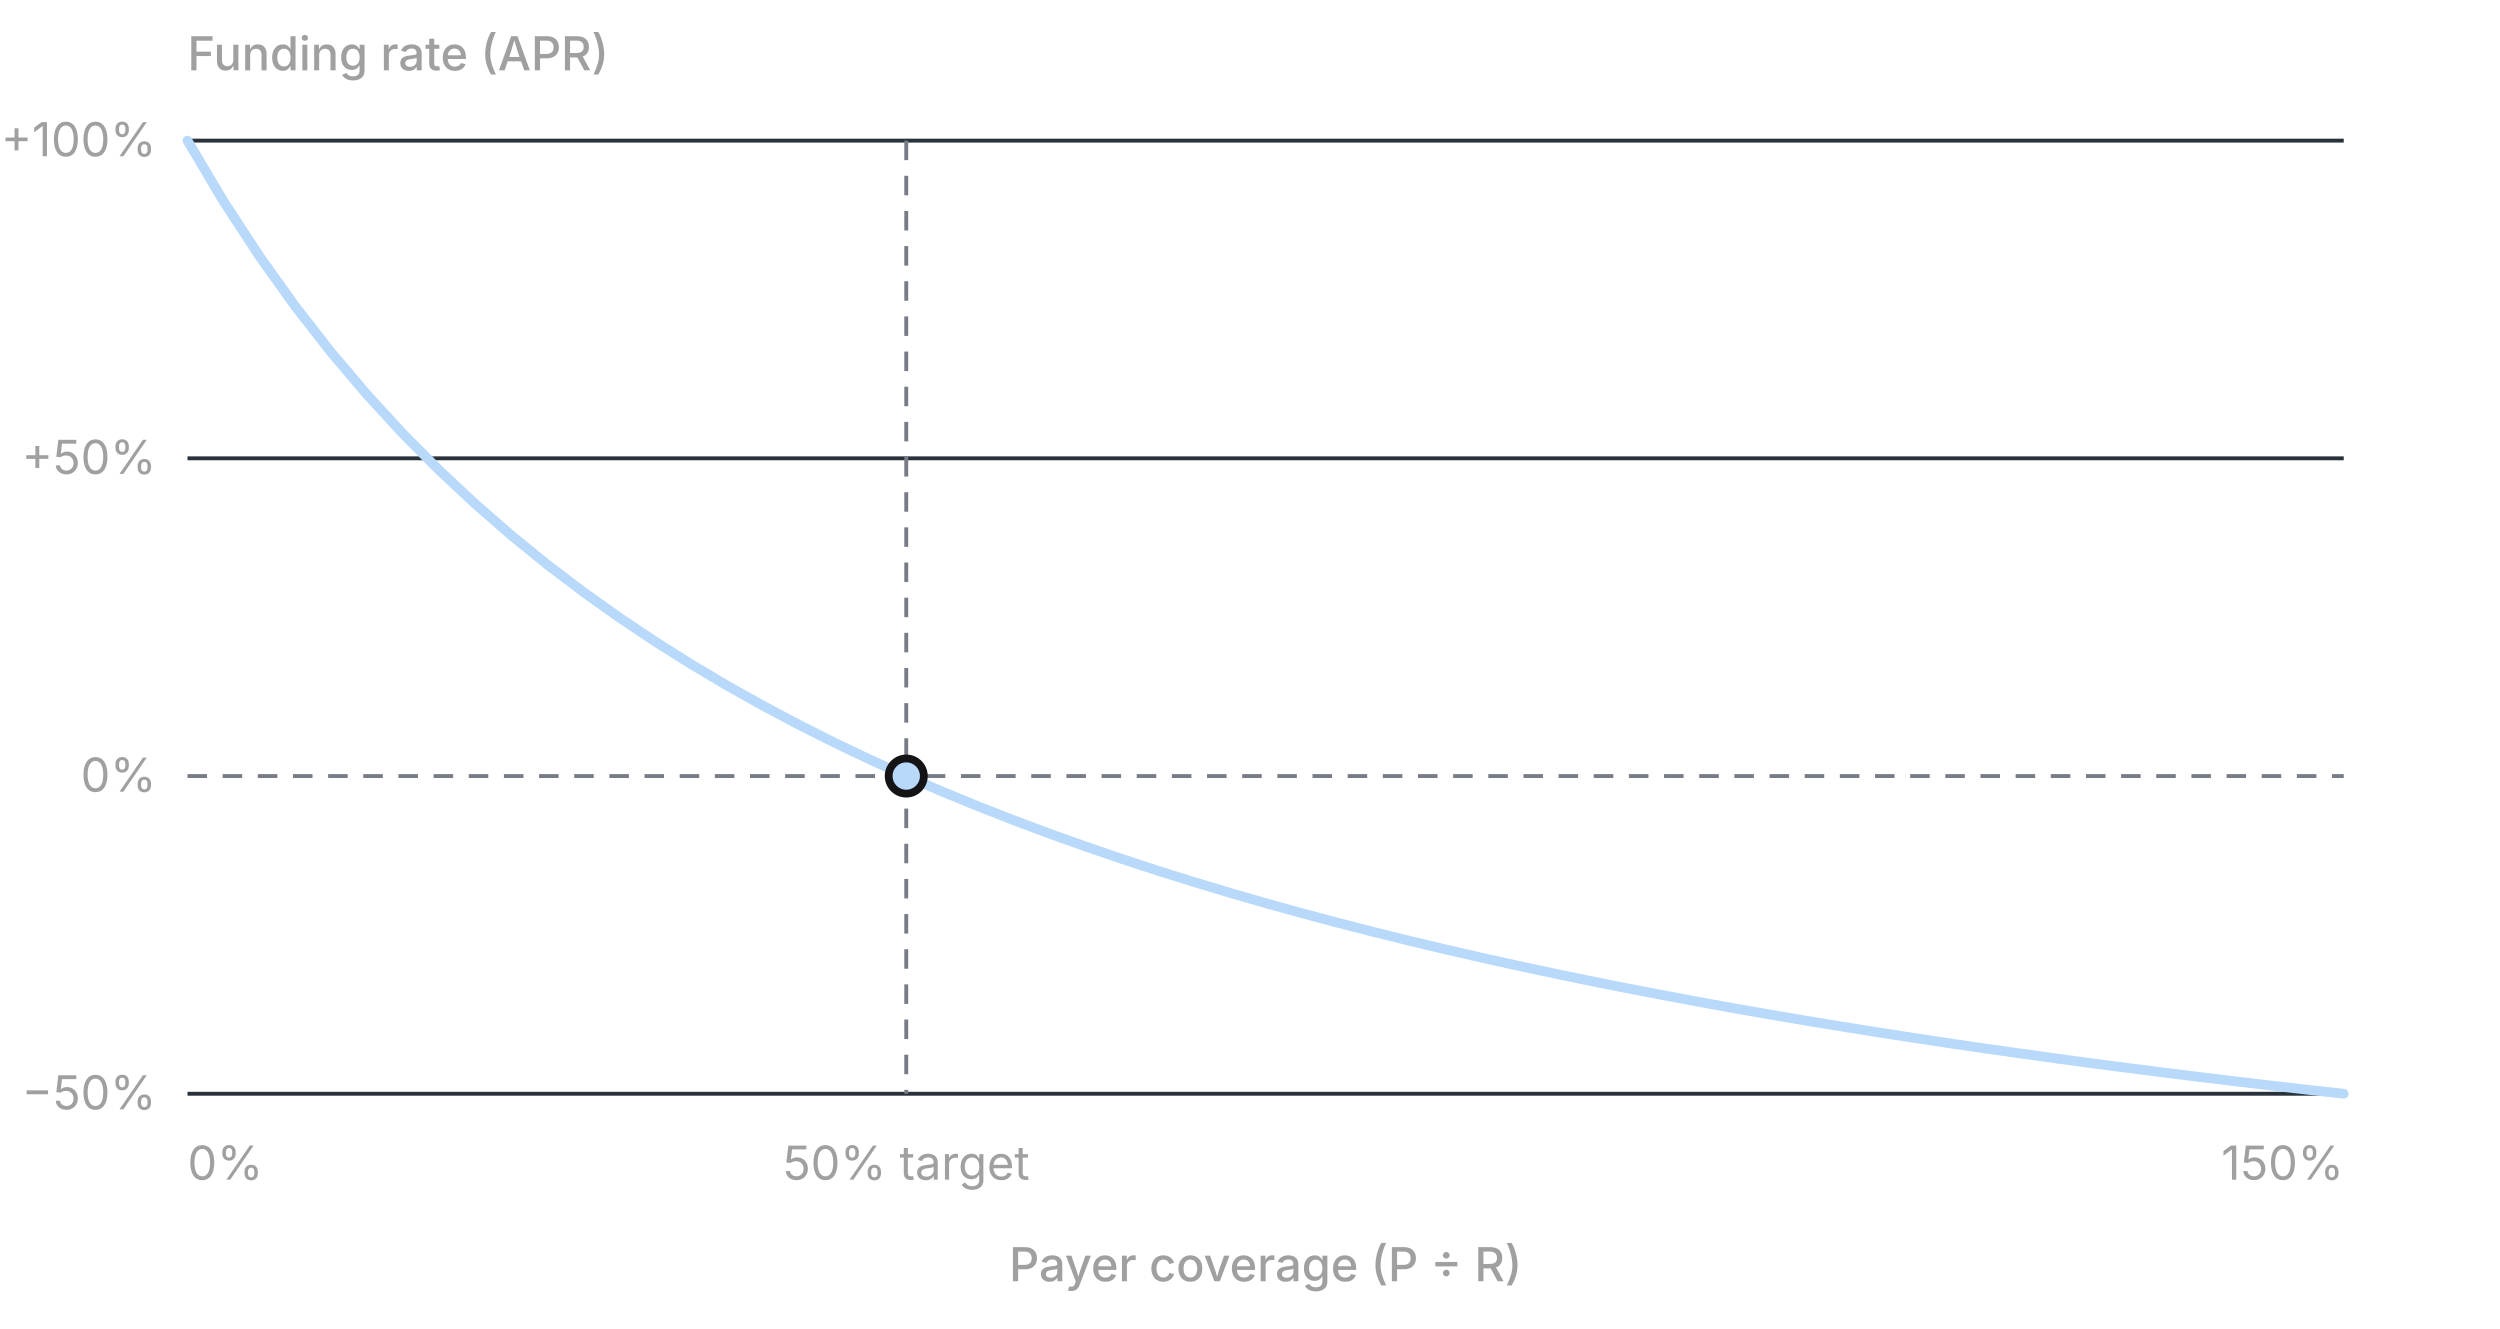
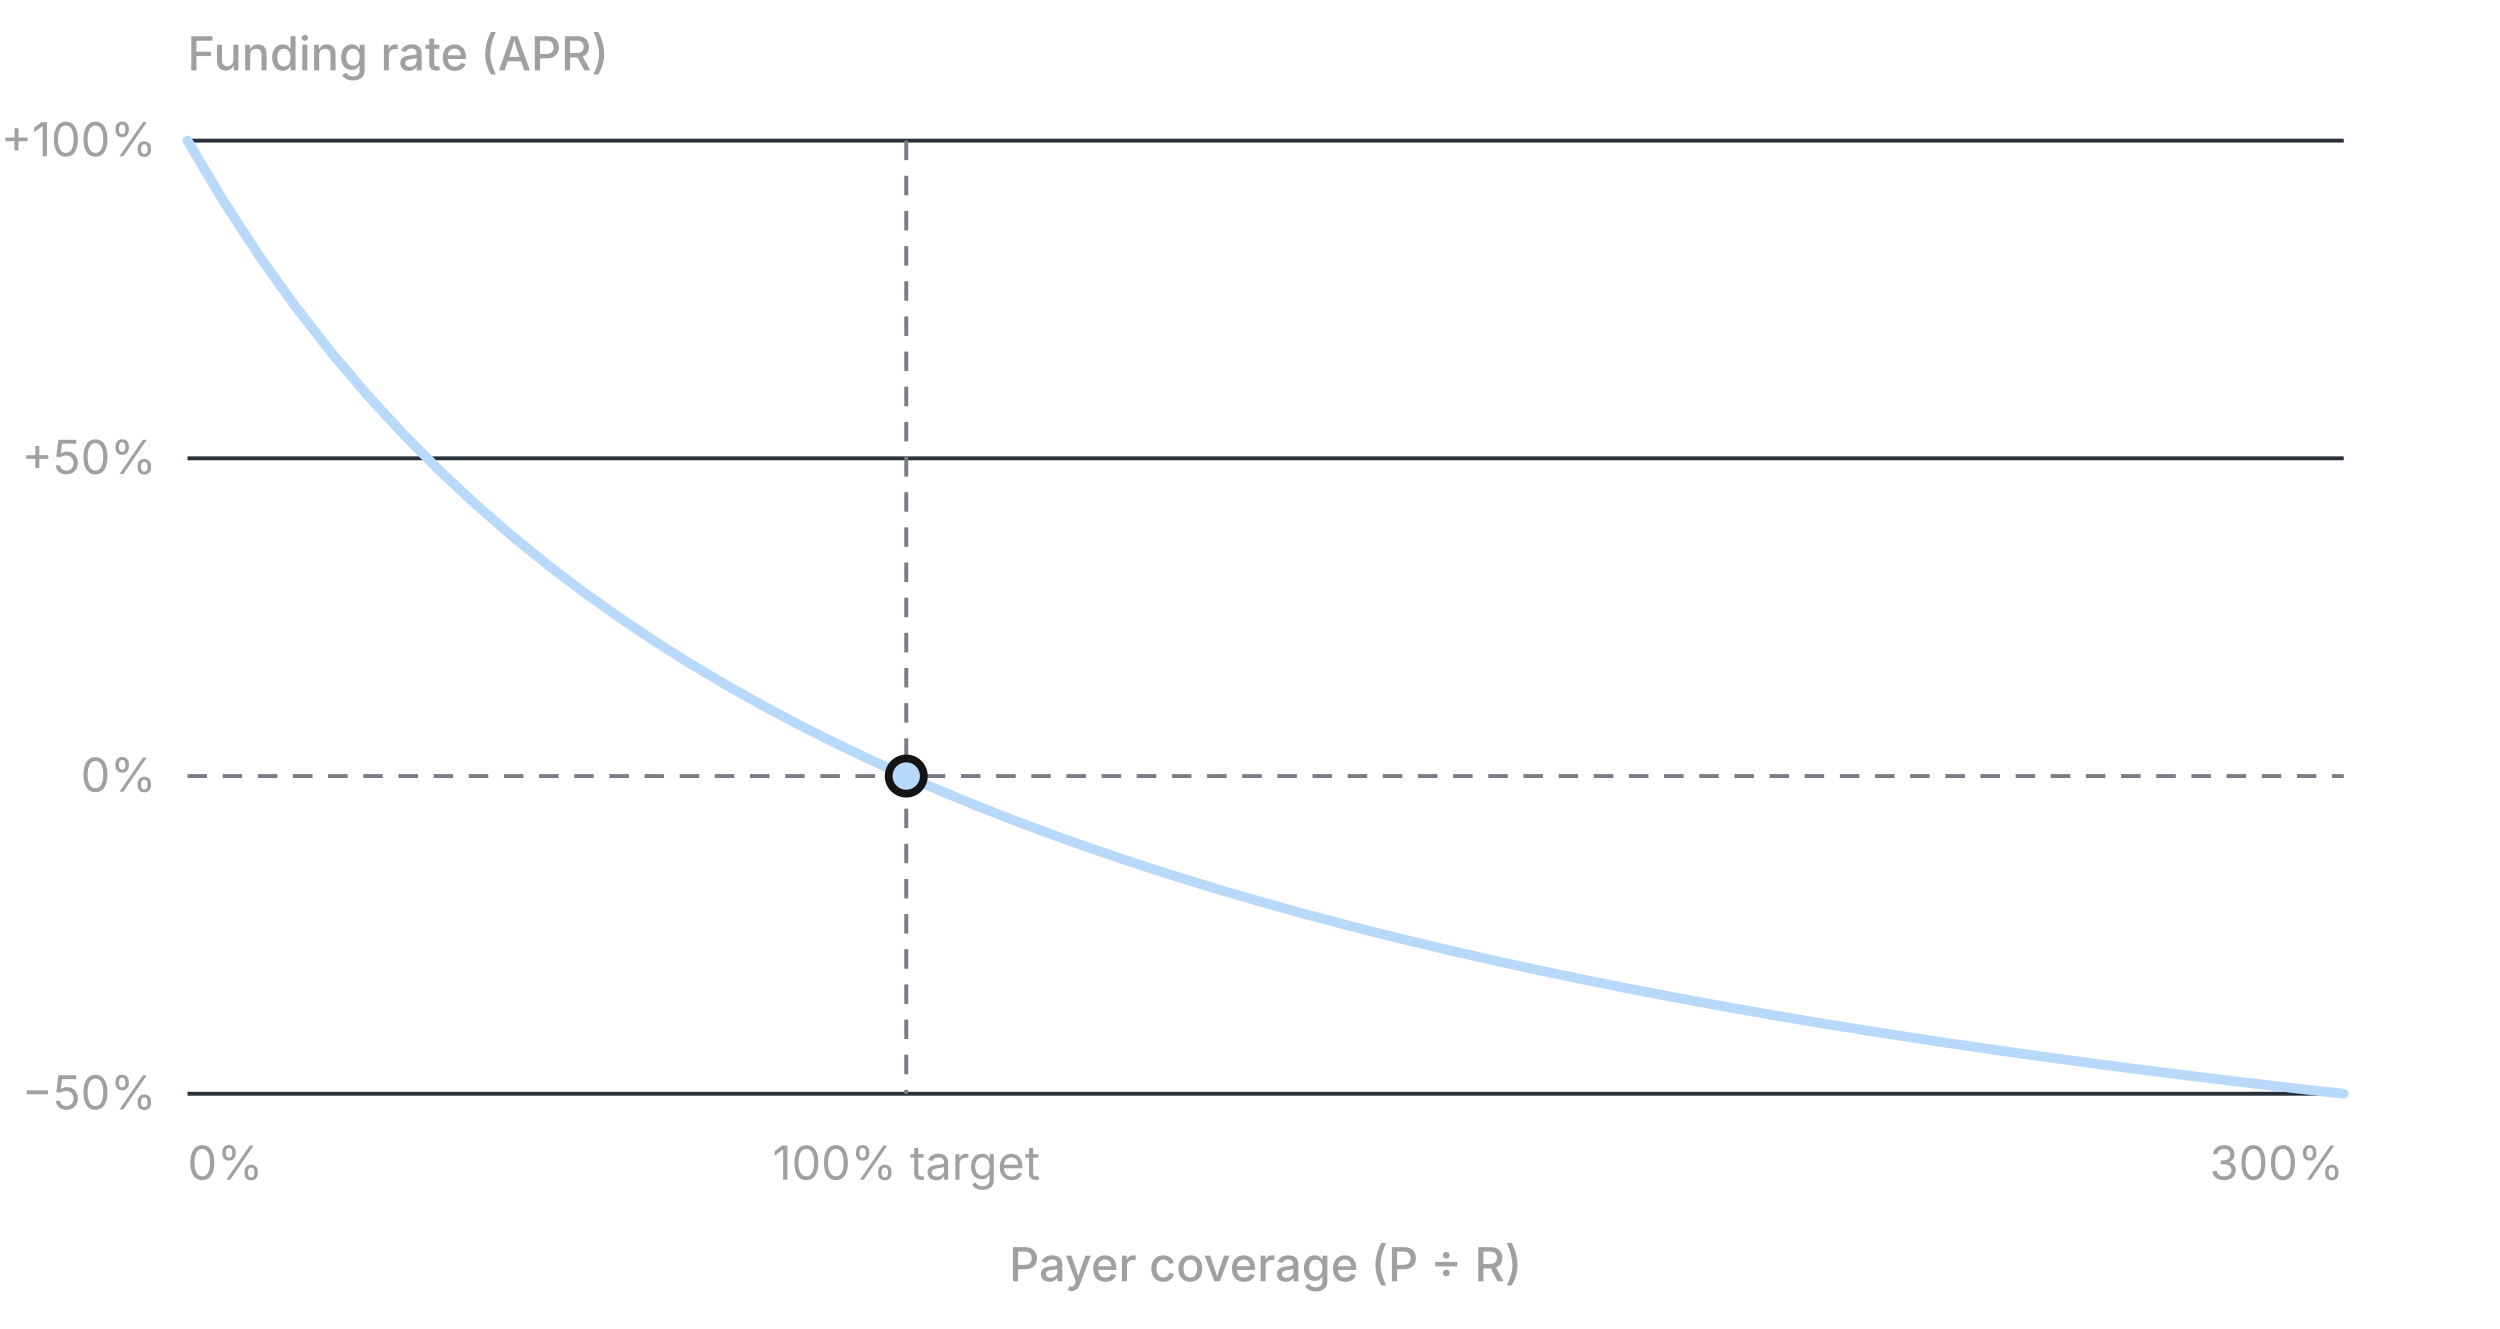
- <svg xmlns="http://www.w3.org/2000/svg" viewBox="0 0 640 340" role="img" aria-label="Funding rate versus Payer coverage: positive below the 50% target, zero at target, negative above it">
+ <svg xmlns="http://www.w3.org/2000/svg" viewBox="0 0 640 340" role="img" aria-label="Funding rate versus Payer coverage: positive below the 100% target, zero at target, negative above it">
  <text x="48" y="18" fill="#a0a0a0" font-size="12" font-weight="500" font-family="Inter, system-ui, -apple-system, sans-serif">Funding rate (APR)</text>
  <line x1="48" x2="600" y1="36" y2="36" stroke="#29323b" stroke-width="1" />
  <line x1="48" x2="600" y1="117.33" y2="117.33" stroke="#29323b" stroke-width="1" />
  <line x1="48" x2="600" y1="280" y2="280" stroke="#29323b" stroke-width="1" />
  <text x="40" y="40" text-anchor="end" fill="#a0a0a0" font-size="12" font-family="Inter, system-ui, -apple-system, sans-serif">+100%</text>
  <text x="40" y="121.33" text-anchor="end" fill="#a0a0a0" font-size="12" font-family="Inter, system-ui, -apple-system, sans-serif">+50%</text>
  <text x="40" y="202.67" text-anchor="end" fill="#a0a0a0" font-size="12" font-family="Inter, system-ui, -apple-system, sans-serif">0%</text>
  <text x="40" y="284" text-anchor="end" fill="#a0a0a0" font-size="12" font-family="Inter, system-ui, -apple-system, sans-serif">−50%</text>
  <line x1="48" x2="600" y1="198.67" y2="198.67" stroke="#787c86" stroke-width="1" stroke-dasharray="5 4" />
  <line x1="232" x2="232" y1="36" y2="280" stroke="#787c86" stroke-width="1" stroke-dasharray="5 4" />
  <path d="M48.00,36.00 L57.20,51.49 L66.40,65.58 L75.60,78.44 L84.80,90.22 L94.00,101.07 L103.20,111.08 L112.40,120.35 L121.60,128.95 L130.80,136.97 L140.00,144.45 L149.20,151.44 L158.40,158.00 L167.60,164.16 L176.80,169.96 L186.00,175.43 L195.20,180.60 L204.40,185.48 L213.60,190.11 L222.80,194.50 L232.00,198.67 L241.20,202.64 L250.40,206.42 L259.60,210.02 L268.80,213.46 L278.00,216.74 L287.20,219.89 L296.40,222.90 L305.60,225.78 L314.80,228.55 L324.00,231.20 L333.20,233.76 L342.40,236.21 L351.60,238.57 L360.80,240.84 L370.00,243.03 L379.20,245.15 L388.40,247.19 L397.60,249.15 L406.80,251.06 L416.00,252.89 L425.20,254.67 L434.40,256.39 L443.60,258.06 L452.80,259.67 L462.00,261.24 L471.20,262.75 L480.40,264.22 L489.60,265.65 L498.80,267.04 L508.00,268.39 L517.20,269.69 L526.40,270.97 L535.60,272.21 L544.80,273.41 L554.00,274.58 L563.20,275.72 L572.40,276.84 L581.60,277.92 L590.80,278.98 L600.00,280.00" fill="none" stroke="#b8d9fa" stroke-width="2.5" stroke-linecap="round" stroke-linejoin="round" />
  <circle cx="232" cy="198.67" r="4.5" fill="#b8d9fa" stroke="#141416" stroke-width="2" />
  <text x="48" y="302" text-anchor="start" fill="#a0a0a0" font-size="12" font-family="Inter, system-ui, -apple-system, sans-serif">0%</text>
-   <text x="232" y="302" text-anchor="middle" fill="#a0a0a0" font-size="12" font-family="Inter, system-ui, -apple-system, sans-serif">50% target</text>
-   <text x="600" y="302" text-anchor="end" fill="#a0a0a0" font-size="12" font-family="Inter, system-ui, -apple-system, sans-serif">150%</text>
+   <text x="232" y="302" text-anchor="middle" fill="#a0a0a0" font-size="12" font-family="Inter, system-ui, -apple-system, sans-serif">100% target</text>
+   <text x="600" y="302" text-anchor="end" fill="#a0a0a0" font-size="12" font-family="Inter, system-ui, -apple-system, sans-serif">300%</text>
  <text x="324" y="328" text-anchor="middle" fill="#a0a0a0" font-size="12" font-weight="500" font-family="Inter, system-ui, -apple-system, sans-serif">Payer coverage (P ÷ R)</text>
</svg>
